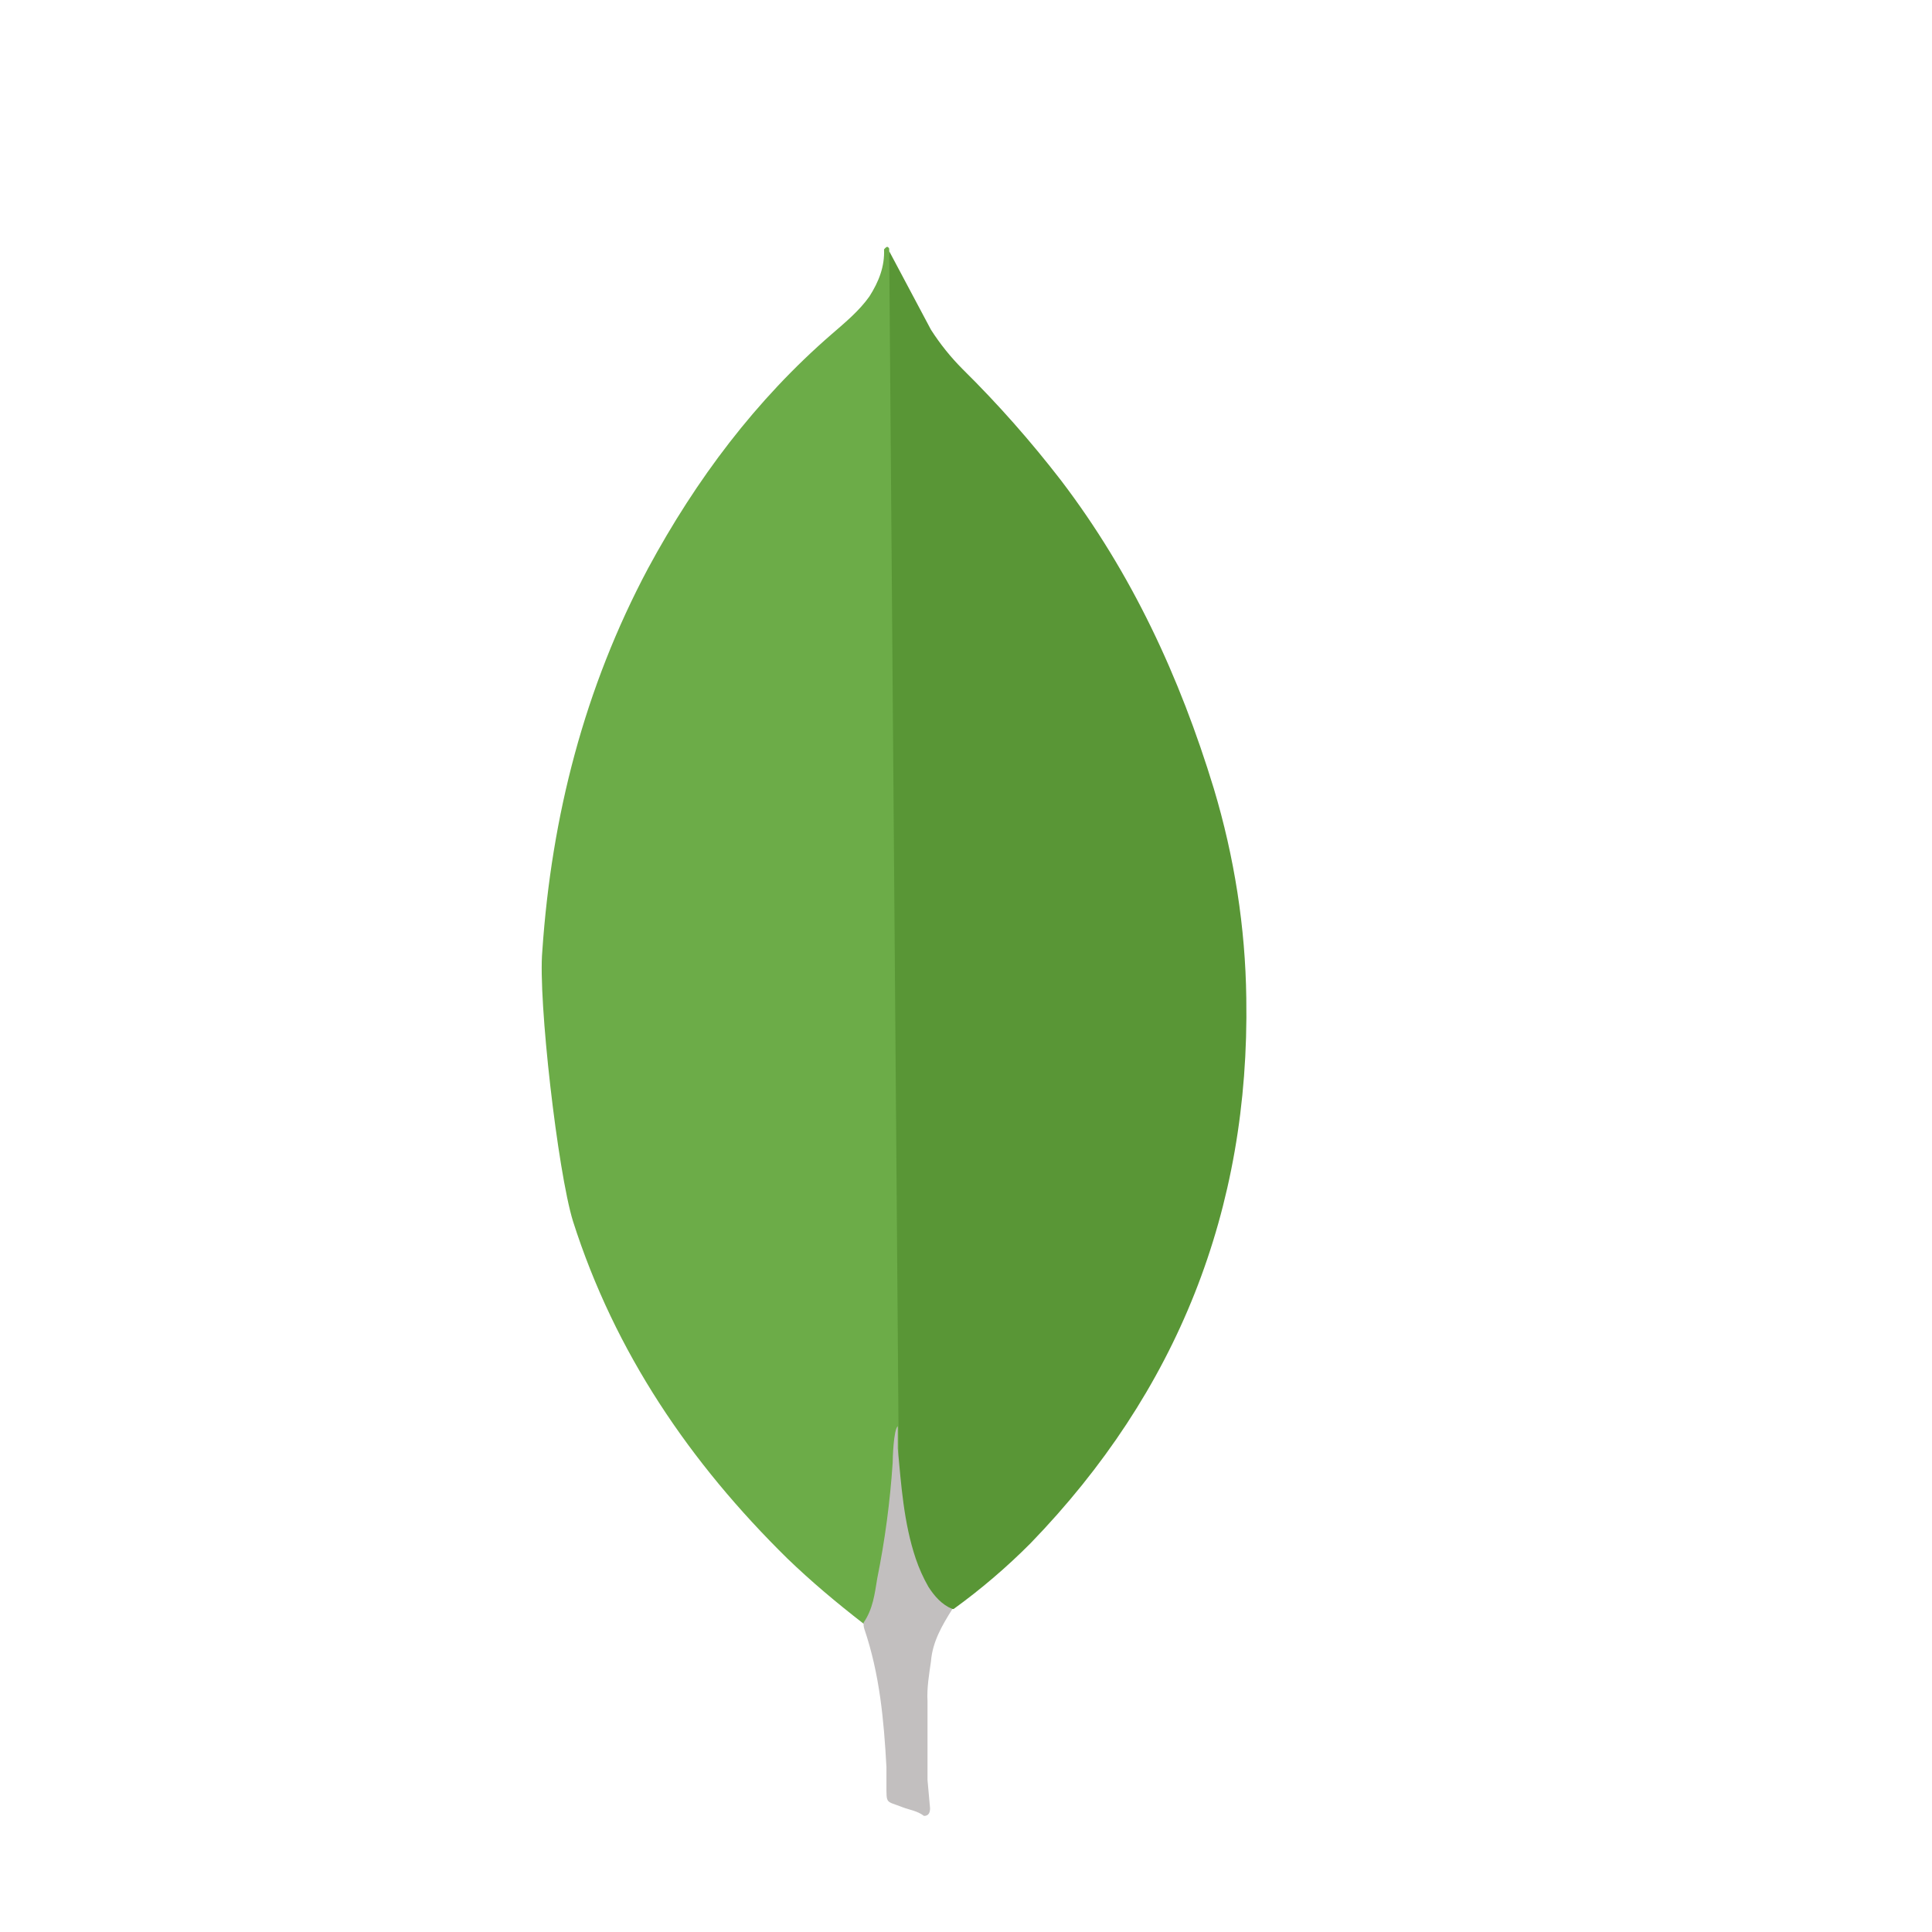
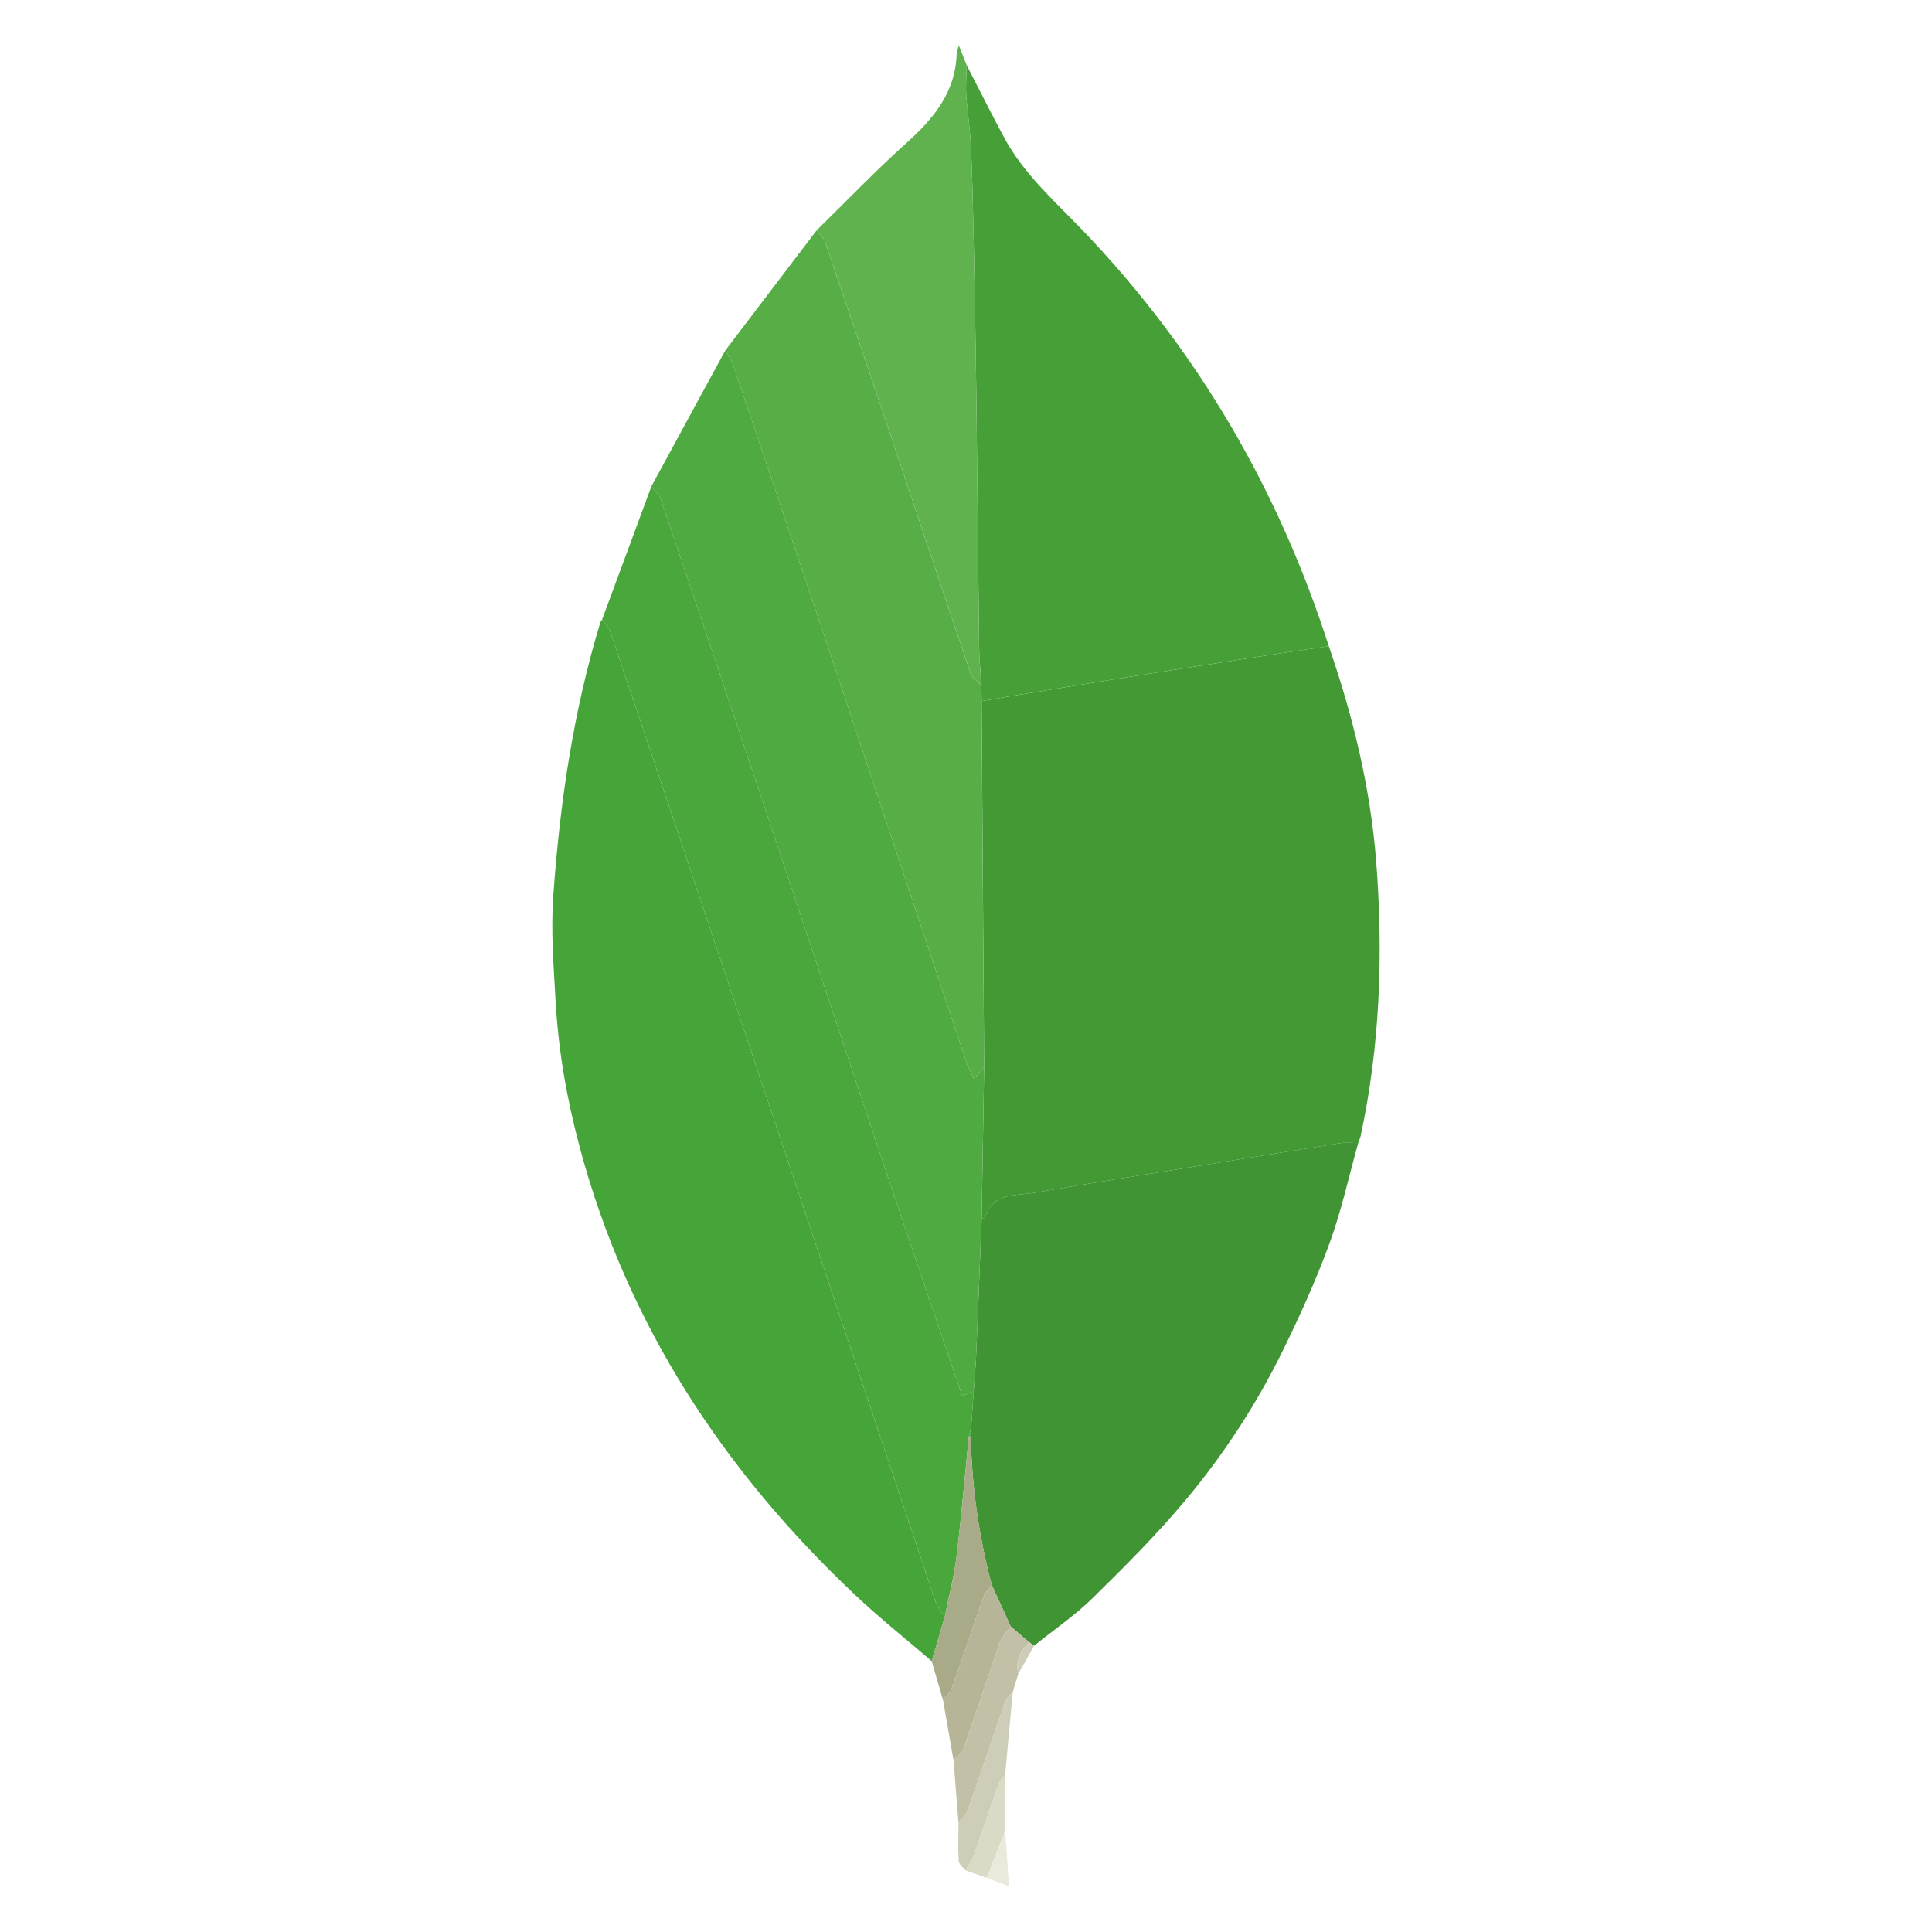
- <svg xmlns="http://www.w3.org/2000/svg" width="50px" height="50px" viewBox="0 0 50 50" version="1.1">
-   <g id="surface1">
-     <path style=" stroke:none;fill-rule:nonzero;fill:rgb(34.902%,58.824%,21.176%);fill-opacity:1;" d="M 23.012 6.5 L 24.094 8.535 C 24.336 8.91 24.602 9.242 24.914 9.555 C 25.824 10.453 26.672 11.414 27.457 12.43 C 29.293 14.84 30.531 17.516 31.414 20.41 C 31.945 22.18 32.23 23.996 32.254 25.828 C 32.344 31.316 30.461 36.023 26.672 39.938 C 26.055 40.559 25.387 41.129 24.68 41.641 C 24.305 41.641 24.125 41.355 23.973 41.09 C 23.688 40.598 23.5 40.059 23.418 39.496 C 23.285 38.832 23.195 38.168 23.238 37.484 L 23.238 37.176 C 23.211 37.109 22.879 6.656 23.012 6.5 Z M 23.012 6.5 " />
-     <path style=" stroke:none;fill-rule:nonzero;fill:rgb(42.353%,67.451%,28.235%);fill-opacity:1;" d="M 23.012 6.434 C 22.965 6.344 22.922 6.41 22.879 6.453 C 22.898 6.898 22.742 7.293 22.5 7.672 C 22.234 8.047 21.883 8.336 21.527 8.645 C 19.562 10.348 18.016 12.406 16.773 14.707 C 15.125 17.801 14.273 21.121 14.035 24.613 C 13.922 25.875 14.434 30.32 14.828 31.602 C 15.914 35.008 17.859 37.859 20.379 40.336 C 21 40.934 21.66 41.488 22.348 42.02 C 22.547 42.02 22.566 41.84 22.613 41.711 C 22.699 41.426 22.766 41.141 22.812 40.848 L 23.258 37.531 Z M 23.012 6.434 " />
-     <path style=" stroke:none;fill-rule:nonzero;fill:rgb(76.078%,74.902%,74.902%);fill-opacity:1;" d="M 24.094 42.988 C 24.137 42.48 24.383 42.062 24.648 41.641 C 24.379 41.531 24.184 41.312 24.027 41.066 C 23.895 40.836 23.785 40.59 23.699 40.336 C 23.387 39.406 23.324 38.434 23.234 37.484 L 23.234 36.91 C 23.125 37 23.102 37.75 23.102 37.859 C 23.035 38.863 22.902 39.863 22.703 40.848 C 22.637 41.246 22.594 41.641 22.348 41.996 C 22.348 42.039 22.348 42.086 22.367 42.152 C 22.766 43.324 22.875 44.516 22.941 45.734 L 22.941 46.18 C 22.941 46.707 22.922 46.598 23.363 46.773 C 23.539 46.84 23.738 46.863 23.914 46.996 C 24.047 46.996 24.07 46.887 24.07 46.797 L 24.004 46.066 L 24.004 44.031 C 23.984 43.676 24.047 43.324 24.094 42.992 Z M 24.094 42.988 " />
-   </g>
+ <svg xmlns="http://www.w3.org/2000/svg" viewBox="0 0 128 128">
+   <path fill-rule="evenodd" clip-rule="evenodd" fill="#439934" d="M88.038 42.812c1.605 4.643 2.761 9.383 3.141 14.296.472 6.095.256 12.147-1.029 18.142-.035.165-.109.32-.164.48-.403.001-.814-.049-1.208.012-3.329.523-6.655 1.065-9.981 1.604-3.438.557-6.881 1.092-10.313 1.687-1.216.21-2.721-.041-3.212 1.641-.014.046-.154.054-.235.08l.166-10.051-.169-24.252 1.602-.275c2.62-.429 5.24-.864 7.862-1.281 3.129-.497 6.261-.98 9.392-1.465 1.381-.215 2.764-.412 4.148-.618z" />
+   <path fill-rule="evenodd" clip-rule="evenodd" fill="#45A538" d="M61.729 110.054c-1.69-1.453-3.439-2.842-5.059-4.37-8.717-8.222-15.093-17.899-18.233-29.566-.865-3.211-1.442-6.474-1.627-9.792-.13-2.322-.318-4.665-.154-6.975.437-6.144 1.325-12.229 3.127-18.147l.099-.138c.175.233.427.439.516.702 1.759 5.18 3.505 10.364 5.242 15.551 5.458 16.3 10.909 32.604 16.376 48.9.107.318.384.579.583.866l-.87 2.969z" />
+   <path fill-rule="evenodd" clip-rule="evenodd" fill="#46A037" d="M88.038 42.812c-1.384.206-2.768.403-4.149.616-3.131.485-6.263.968-9.392 1.465-2.622.417-5.242.852-7.862 1.281l-1.602.275-.012-1.045c-.053-.859-.144-1.717-.154-2.576-.069-5.478-.112-10.956-.18-16.434-.042-3.429-.105-6.857-.175-10.285-.043-2.13-.089-4.261-.185-6.388-.052-1.143-.236-2.28-.311-3.423-.042-.657.016-1.319.029-1.979.817 1.583 1.616 3.178 2.456 4.749 1.327 2.484 3.441 4.314 5.344 6.311 7.523 7.892 12.864 17.068 16.193 27.433z" />
+   <path fill-rule="evenodd" clip-rule="evenodd" fill="#409433" d="M65.036 80.753c.081-.026.222-.034.235-.08.491-1.682 1.996-1.431 3.212-1.641 3.432-.594 6.875-1.13 10.313-1.687 3.326-.539 6.652-1.081 9.981-1.604.394-.062.805-.011 1.208-.012-.622 2.22-1.112 4.488-1.901 6.647-.896 2.449-1.98 4.839-3.131 7.182a49.142 49.142 0 01-6.353 9.763c-1.919 2.308-4.058 4.441-6.202 6.548-1.185 1.165-2.582 2.114-3.882 3.161l-.337-.23-1.214-1.038-1.256-2.753a41.402 41.402 0 01-1.394-9.838l.023-.561.171-2.426c.057-.828.133-1.655.168-2.485.129-2.982.241-5.964.359-8.946z" />
+   <path fill-rule="evenodd" clip-rule="evenodd" fill="#4FAA41" d="M65.036 80.753c-.118 2.982-.23 5.964-.357 8.947-.035.83-.111 1.657-.168 2.485l-.765.289c-1.699-5.002-3.399-9.951-5.062-14.913-2.75-8.209-5.467-16.431-8.213-24.642a4498.887 4498.887 0 00-6.7-19.867c-.105-.31-.407-.552-.617-.826l4.896-9.002c.168.292.39.565.496.879a6167.476 6167.476 0 016.768 20.118c2.916 8.73 5.814 17.467 8.728 26.198.116.349.308.671.491 1.062l.67-.78-.167 10.052z" />
+   <path fill-rule="evenodd" clip-rule="evenodd" fill="#4AA73C" d="M43.155 32.227c.21.274.511.516.617.826a4498.887 4498.887 0 016.7 19.867c2.746 8.211 5.463 16.433 8.213 24.642 1.662 4.961 3.362 9.911 5.062 14.913l.765-.289-.171 2.426-.155.559c-.266 2.656-.49 5.318-.814 7.968-.163 1.328-.509 2.632-.772 3.947-.198-.287-.476-.548-.583-.866-5.467-16.297-10.918-32.6-16.376-48.9a3888.972 3888.972 0 00-5.242-15.551c-.089-.263-.34-.469-.516-.702l3.272-8.84z" />
+   <path fill-rule="evenodd" clip-rule="evenodd" fill="#57AE47" d="M65.202 70.702l-.67.78c-.183-.391-.375-.714-.491-1.062-2.913-8.731-5.812-17.468-8.728-26.198a6167.476 6167.476 0 00-6.768-20.118c-.105-.314-.327-.588-.496-.879l6.055-7.965c.191.255.463.482.562.769 1.681 4.921 3.347 9.848 5.003 14.778 1.547 4.604 3.071 9.215 4.636 13.813.105.308.47.526.714.786l.012 1.045c.058 8.082.115 16.167.171 24.251z" />
+   <path fill-rule="evenodd" clip-rule="evenodd" fill="#60B24F" d="M65.021 45.404c-.244-.26-.609-.478-.714-.786-1.565-4.598-3.089-9.209-4.636-13.813-1.656-4.93-3.322-9.856-5.003-14.778-.099-.287-.371-.514-.562-.769 1.969-1.928 3.877-3.925 5.925-5.764 1.821-1.634 3.285-3.386 3.352-5.968.003-.107.059-.214.145-.514l.519 1.306c-.013.661-.072 1.322-.029 1.979.075 1.143.259 2.28.311 3.423.096 2.127.142 4.258.185 6.388.069 3.428.132 6.856.175 10.285.067 5.478.111 10.956.18 16.434.008.861.098 1.718.152 2.577z" />
+   <path fill-rule="evenodd" clip-rule="evenodd" fill="#A9AA88" d="M62.598 107.085c.263-1.315.609-2.62.772-3.947.325-2.649.548-5.312.814-7.968l.066-.01.066.011a41.402 41.402 0 001.394 9.838c-.176.232-.425.439-.518.701-.727 2.05-1.412 4.116-2.143 6.166-.1.28-.378.498-.574.744l-.747-2.566.87-2.969z" />
+   <path fill-rule="evenodd" clip-rule="evenodd" fill="#B6B598" d="M62.476 112.621c.196-.246.475-.464.574-.744.731-2.05 1.417-4.115 2.143-6.166.093-.262.341-.469.518-.701l1.255 2.754c-.248.352-.59.669-.728 1.061l-2.404 7.059c-.099.283-.437.483-.663.722l-.695-3.985z" />
+   <path fill-rule="evenodd" clip-rule="evenodd" fill="#C2C1A7" d="M63.171 116.605c.227-.238.564-.439.663-.722l2.404-7.059c.137-.391.48-.709.728-1.061l1.215 1.037c-.587.58-.913 1.25-.717 2.097l-.369 1.208c-.168.207-.411.387-.494.624-.839 2.403-1.64 4.819-2.485 7.222-.107.305-.404.544-.614.812-.109-1.387-.22-2.771-.331-4.158z" />
+   <path fill-rule="evenodd" clip-rule="evenodd" fill="#CECDB7" d="M63.503 120.763c.209-.269.506-.508.614-.812.845-2.402 1.646-4.818 2.485-7.222.083-.236.325-.417.494-.624l-.509 5.545c-.136.157-.333.294-.398.477-.575 1.614-1.117 3.24-1.694 4.854-.119.333-.347.627-.525.938-.158-.207-.441-.407-.454-.623-.051-.841-.016-1.688-.013-2.533z" />
+   <path fill-rule="evenodd" clip-rule="evenodd" fill="#DBDAC7" d="M63.969 123.919c.178-.312.406-.606.525-.938.578-1.613 1.119-3.239 1.694-4.854.065-.183.263-.319.398-.477l.012 3.64-1.218 3.124-1.411-.495z" />
+   <path fill-rule="evenodd" clip-rule="evenodd" fill="#EBE9DC" d="M65.38 124.415l1.218-3.124.251 3.696-1.469-.572z" />
+   <path fill-rule="evenodd" clip-rule="evenodd" fill="#CECDB7" d="M67.464 110.898c-.196-.847.129-1.518.717-2.097l.337.23-1.054 1.867z" />
+   <path fill-rule="evenodd" clip-rule="evenodd" fill="#4FAA41" d="M64.316 95.172l-.066-.011-.066.01.155-.559-.023.56z" />
</svg>
